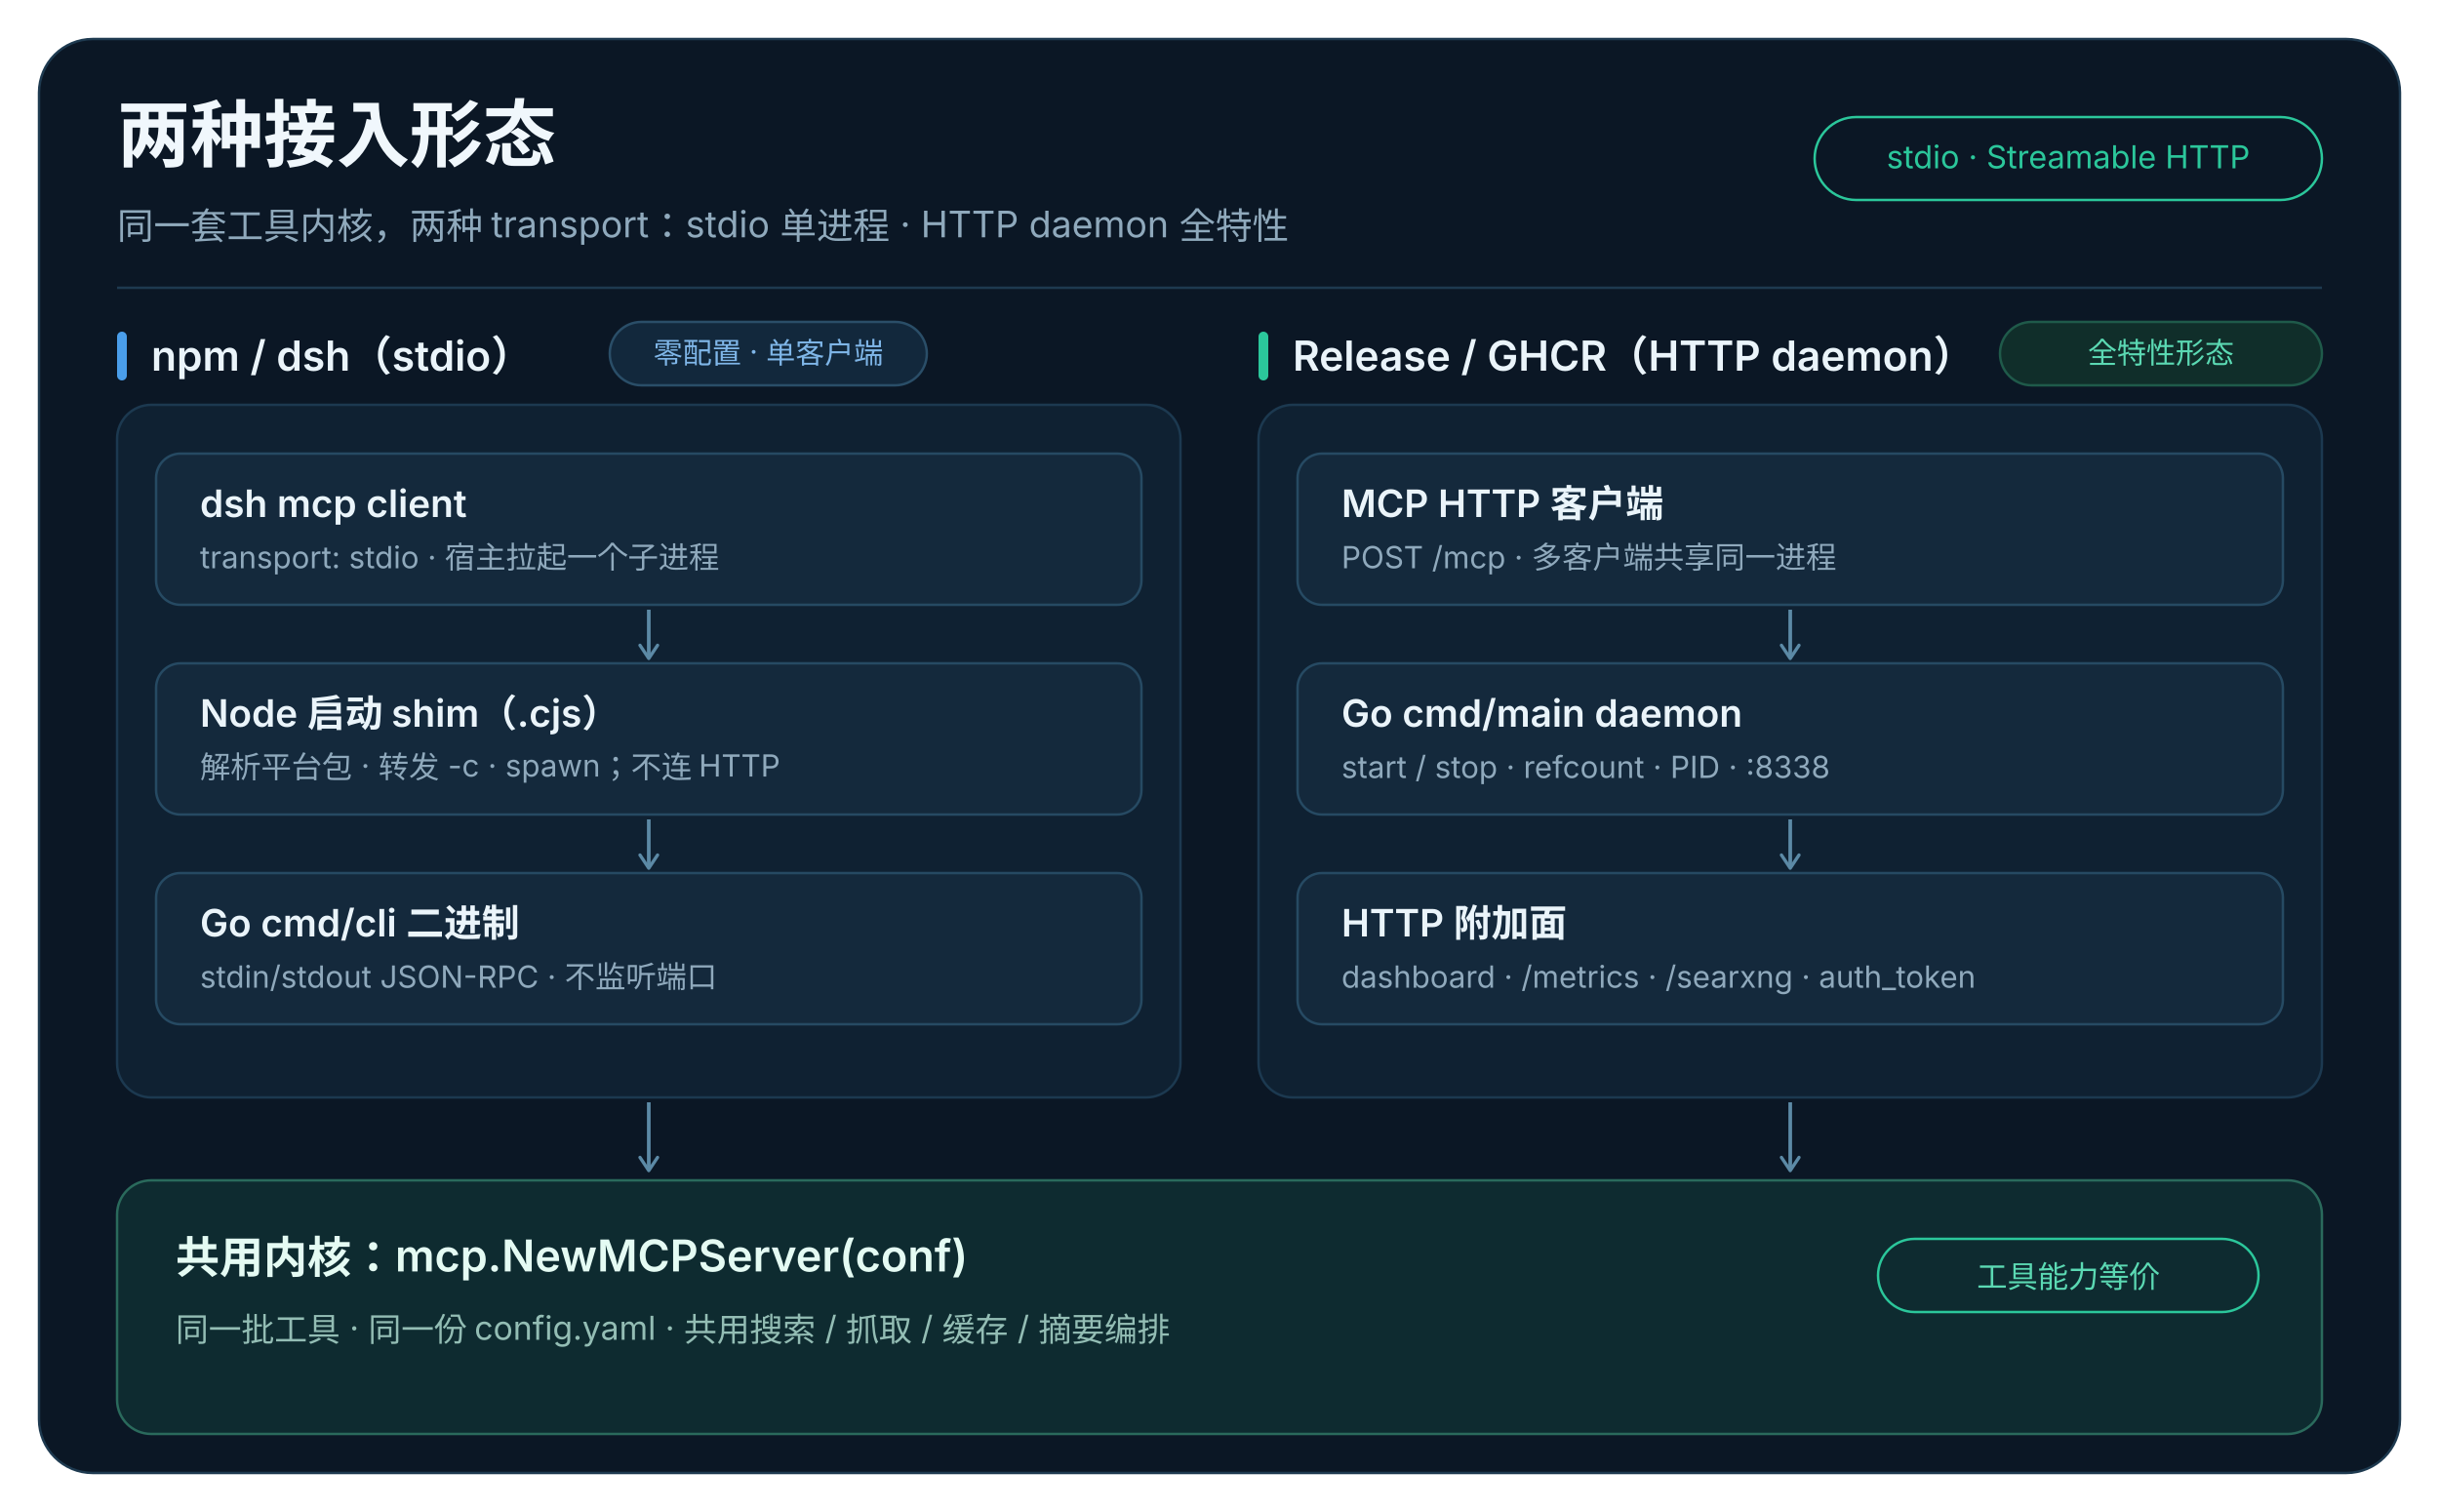
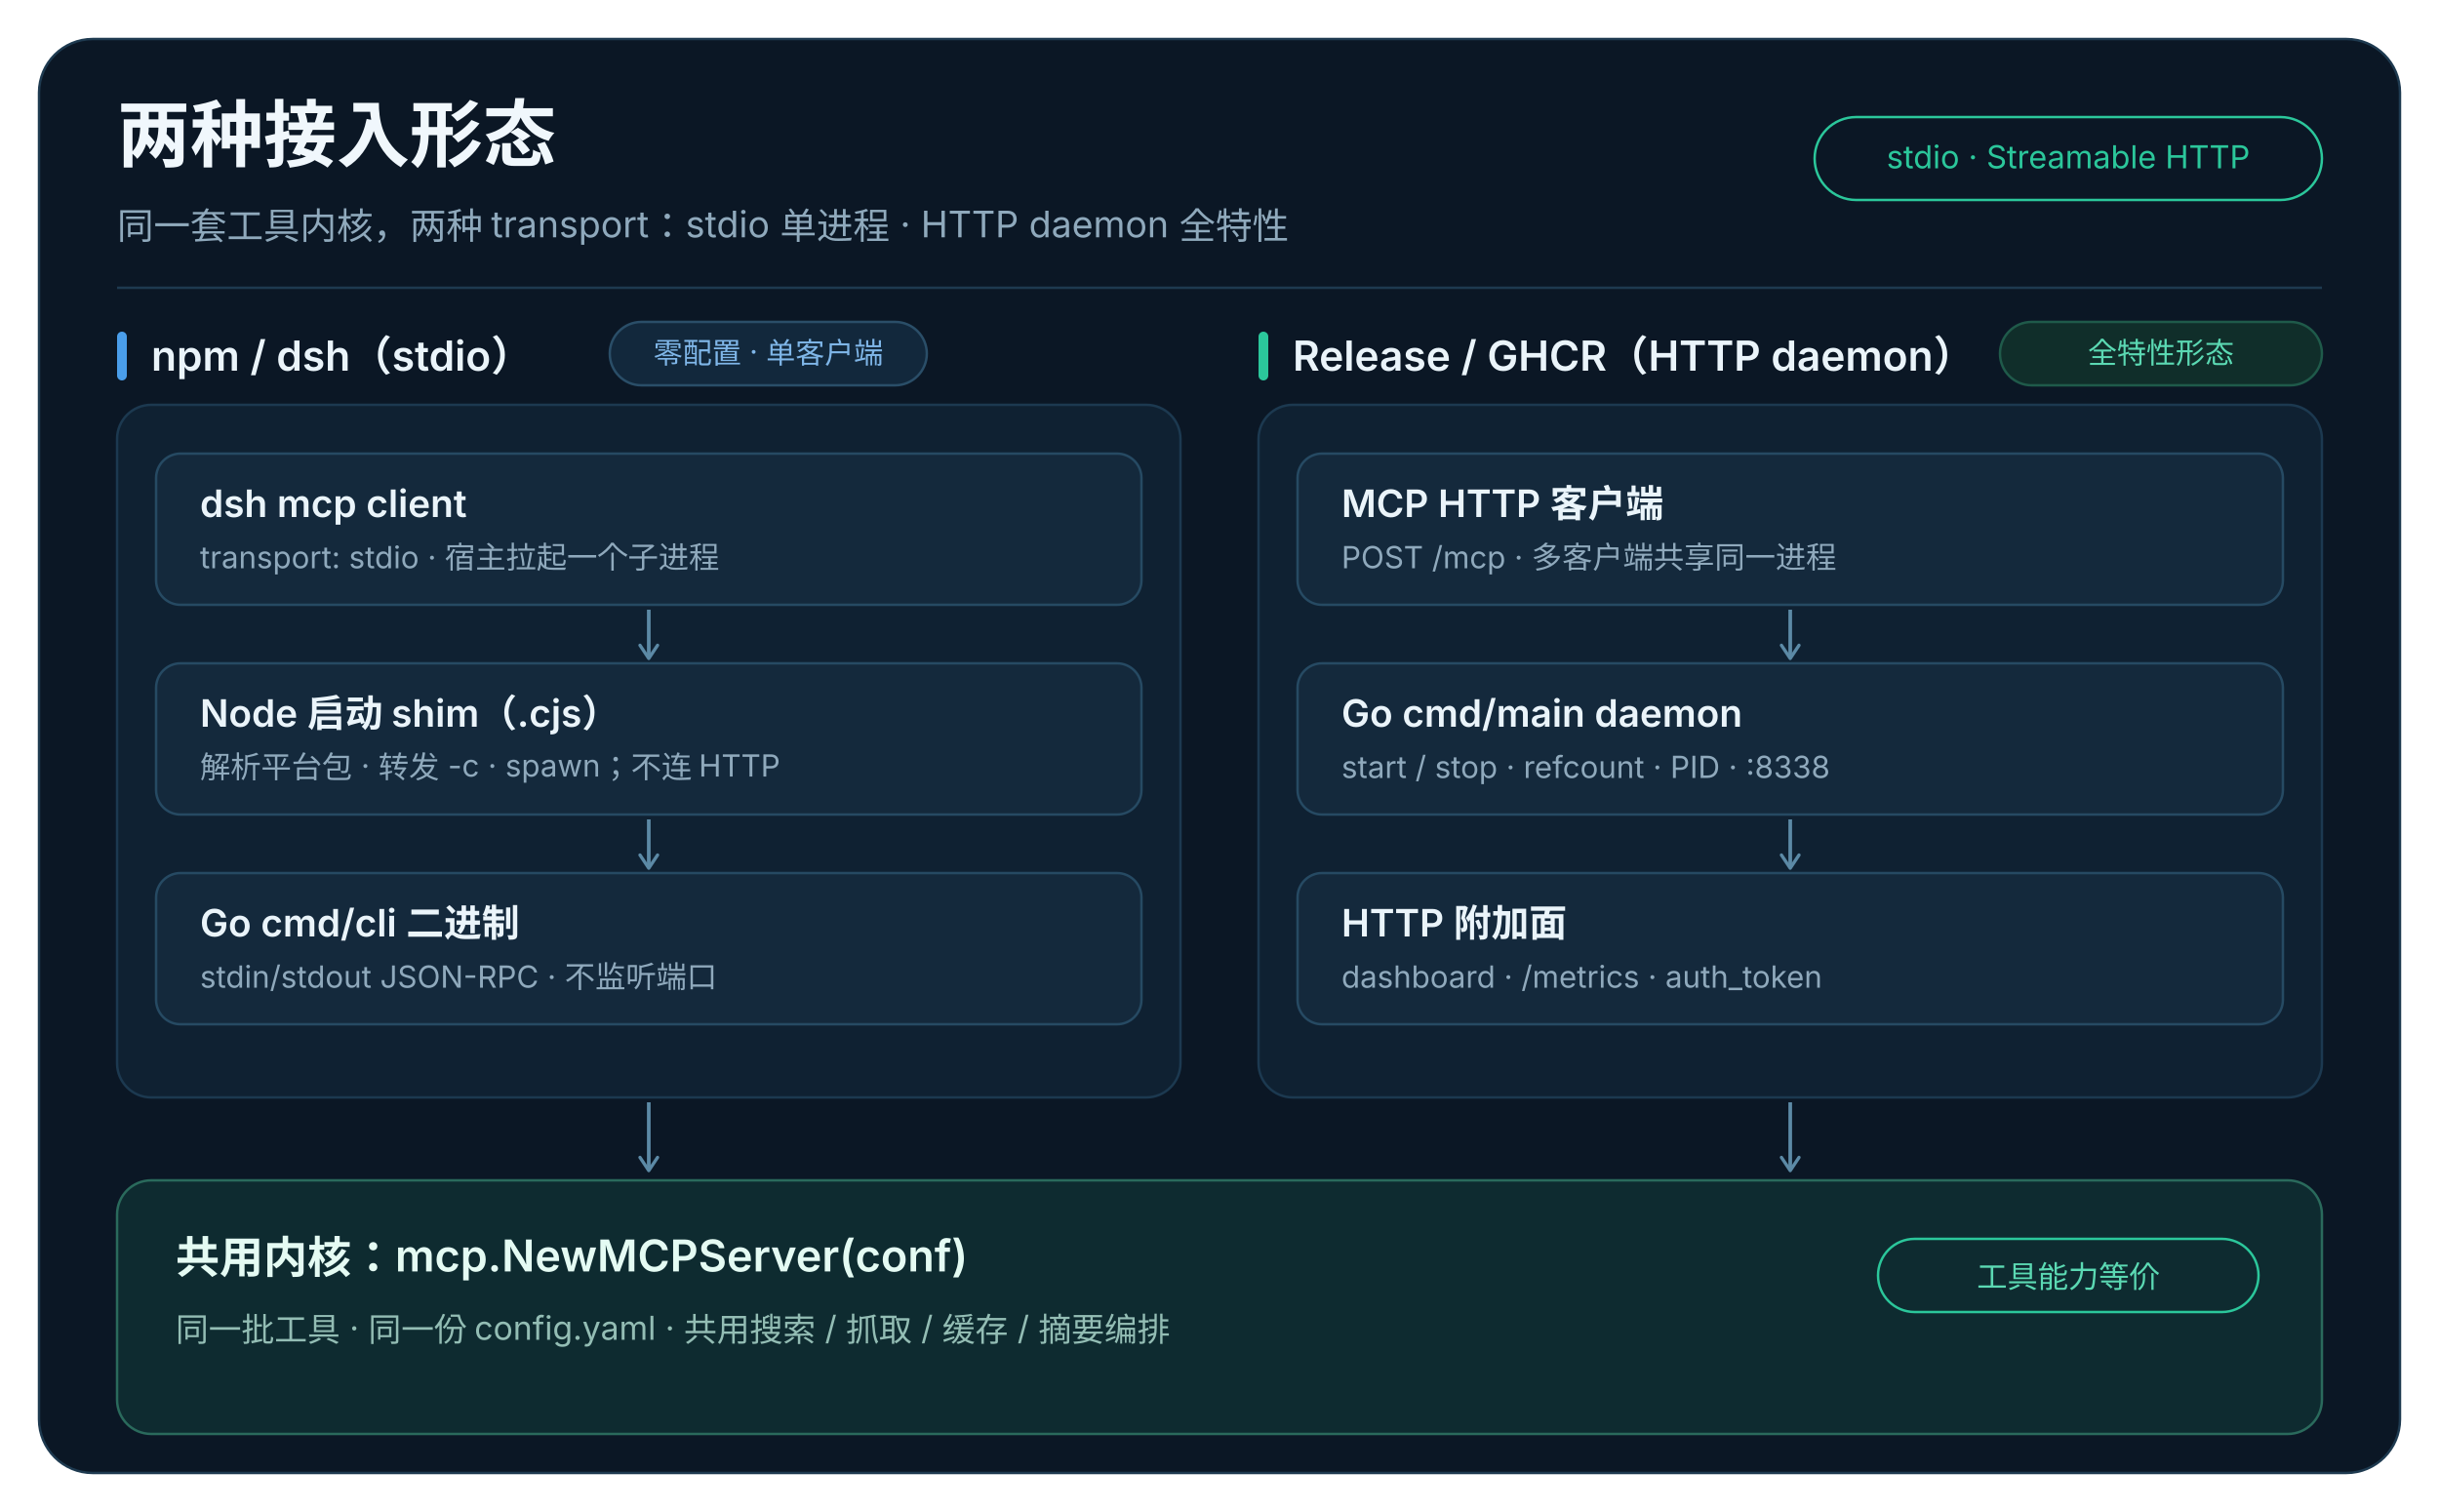
<svg xmlns="http://www.w3.org/2000/svg" viewBox="0 0 1000 620" width="1000" height="620" role="img" font-family="system-ui, -apple-system, 'Segoe UI', 'PingFang SC', 'Microsoft YaHei', sans-serif">
  <defs>
    <marker id="arrow" viewBox="0 0 10 10" refX="8" refY="5" markerWidth="6" markerHeight="6" orient="auto-start-reverse">
      <path d="M2 1L8 5L2 9" fill="none" stroke="#5C8AA6" stroke-width="1.5" stroke-linecap="round" stroke-linejoin="round" />
    </marker>
  </defs>
  <rect x="16" y="16" width="968" height="588" rx="22" fill="#0B1725" stroke="#1E3A50" stroke-width="1" />
  <text x="48" y="66" font-size="30" font-weight="700" fill="#F0F7FC">两种接入形态</text>
  <text x="48" y="98" font-size="15" fill="#8FA9BC">同一套工具内核，两种 transport：stdio 单进程 · HTTP daemon 全特性</text>
  <rect x="744" y="48" width="208" height="34" rx="17" fill="none" stroke="#2BC79B" stroke-width="1" />
  <text x="848" y="69" text-anchor="middle" font-size="13" fill="#2BC79B">stdio · Streamable HTTP</text>
  <line x1="48" y1="118" x2="952" y2="118" stroke="#1E3A50" stroke-width="1" />
  <rect x="48" y="136" width="4" height="20" rx="2" fill="#4A9EEA" />
  <text x="62" y="152" font-size="17" font-weight="600" fill="#EAF4FA">npm / dsh（stdio）</text>
  <rect x="250" y="132" width="130" height="26" rx="13" fill="#12283C" stroke="#2A4E68" stroke-width="1" />
  <text x="315" y="149" text-anchor="middle" font-size="12" fill="#7FB6E8">零配置 · 单客户端</text>
  <rect x="516" y="136" width="4" height="20" rx="2" fill="#2BC79B" />
  <text x="530" y="152" font-size="17" font-weight="600" fill="#EAF4FA">Release / GHCR（HTTP daemon）</text>
  <rect x="820" y="132" width="132" height="26" rx="13" fill="#102E2A" stroke="#1F5A4A" stroke-width="1" />
  <text x="886" y="149" text-anchor="middle" font-size="12" fill="#5BD9B3">全特性形态</text>
  <rect x="48" y="166" width="436" height="284" rx="14" fill="#0F2132" stroke="#1C3950" stroke-width="1" />
  <rect x="516" y="166" width="436" height="284" rx="14" fill="#0F2132" stroke="#1C3950" stroke-width="1" />
  <rect x="64" y="186" width="404" height="62" rx="10" fill="#14293C" stroke="#264A63" stroke-width="1" />
  <text x="82" y="212" font-size="15.5" font-weight="600" fill="#EAF4FA">dsh mcp client</text>
  <text x="82" y="233" font-size="12.5" fill="#8FA9BC">transport: stdio · 宿主拉起一个子进程</text>
  <rect x="532" y="186" width="404" height="62" rx="10" fill="#14293C" stroke="#264A63" stroke-width="1" />
  <text x="550" y="212" font-size="15.5" font-weight="600" fill="#EAF4FA">MCP HTTP 客户端</text>
  <text x="550" y="233" font-size="12.5" fill="#8FA9BC">POST /mcp · 多客户端共享同一进程</text>
  <path d="M266 250 L266 270" fill="none" stroke="#5C8AA6" stroke-width="1.5" marker-end="url(#arrow)" />
  <path d="M734 250 L734 270" fill="none" stroke="#5C8AA6" stroke-width="1.5" marker-end="url(#arrow)" />
  <rect x="64" y="272" width="404" height="62" rx="10" fill="#14293C" stroke="#264A63" stroke-width="1" />
  <text x="82" y="298" font-size="15.5" font-weight="600" fill="#EAF4FA">Node 启动 shim（.cjs）</text>
  <text x="82" y="319" font-size="12.5" fill="#8FA9BC">解析平台包 · 转发 -c · spawn；不连 HTTP</text>
  <rect x="532" y="272" width="404" height="62" rx="10" fill="#14293C" stroke="#264A63" stroke-width="1" />
  <text x="550" y="298" font-size="15.5" font-weight="600" fill="#EAF4FA">Go cmd/main daemon</text>
  <text x="550" y="319" font-size="12.5" fill="#8FA9BC">start / stop · refcount · PID · :8338</text>
  <path d="M266 336 L266 356" fill="none" stroke="#5C8AA6" stroke-width="1.5" marker-end="url(#arrow)" />
  <path d="M734 336 L734 356" fill="none" stroke="#5C8AA6" stroke-width="1.5" marker-end="url(#arrow)" />
  <rect x="64" y="358" width="404" height="62" rx="10" fill="#14293C" stroke="#264A63" stroke-width="1" />
  <text x="82" y="384" font-size="15.5" font-weight="600" fill="#EAF4FA">Go cmd/cli 二进制</text>
  <text x="82" y="405" font-size="12.5" fill="#8FA9BC">stdin/stdout JSON-RPC · 不监听端口</text>
  <rect x="532" y="358" width="404" height="62" rx="10" fill="#14293C" stroke="#264A63" stroke-width="1" />
  <text x="550" y="384" font-size="15.5" font-weight="600" fill="#EAF4FA">HTTP 附加面</text>
-   <text x="550" y="405" font-size="12.5" fill="#8FA9BC">dashboard · /metrics · /searxng · auth_token</text>
+   <text x="550" y="405" font-size="12.5" fill="#8FA9BC">dashboard · /metrics · auth_token</text>
  <path d="M266 452 L266 480" fill="none" stroke="#5C8AA6" stroke-width="1.5" marker-end="url(#arrow)" />
  <path d="M734 452 L734 480" fill="none" stroke="#5C8AA6" stroke-width="1.5" marker-end="url(#arrow)" />
  <rect x="48" y="484" width="904" height="104" rx="14" fill="#0E2B30" stroke="#2A6A5C" stroke-width="1" />
  <text x="72" y="522" font-size="18" font-weight="600" fill="#E4FBF3">共用内核：mcp.NewMCPServer(conf)</text>
  <text x="72" y="550" font-size="13.5" fill="#93BDB4">同一批工具 · 同一份 config.yaml · 共用搜索 / 抓取 / 缓存 / 摘要编排</text>
  <rect x="770" y="508" width="156" height="30" rx="15" fill="none" stroke="#2BC79B" stroke-width="1" />
  <text x="848" y="528" text-anchor="middle" font-size="12.5" fill="#5BD9B3">工具能力等价</text>
</svg>
